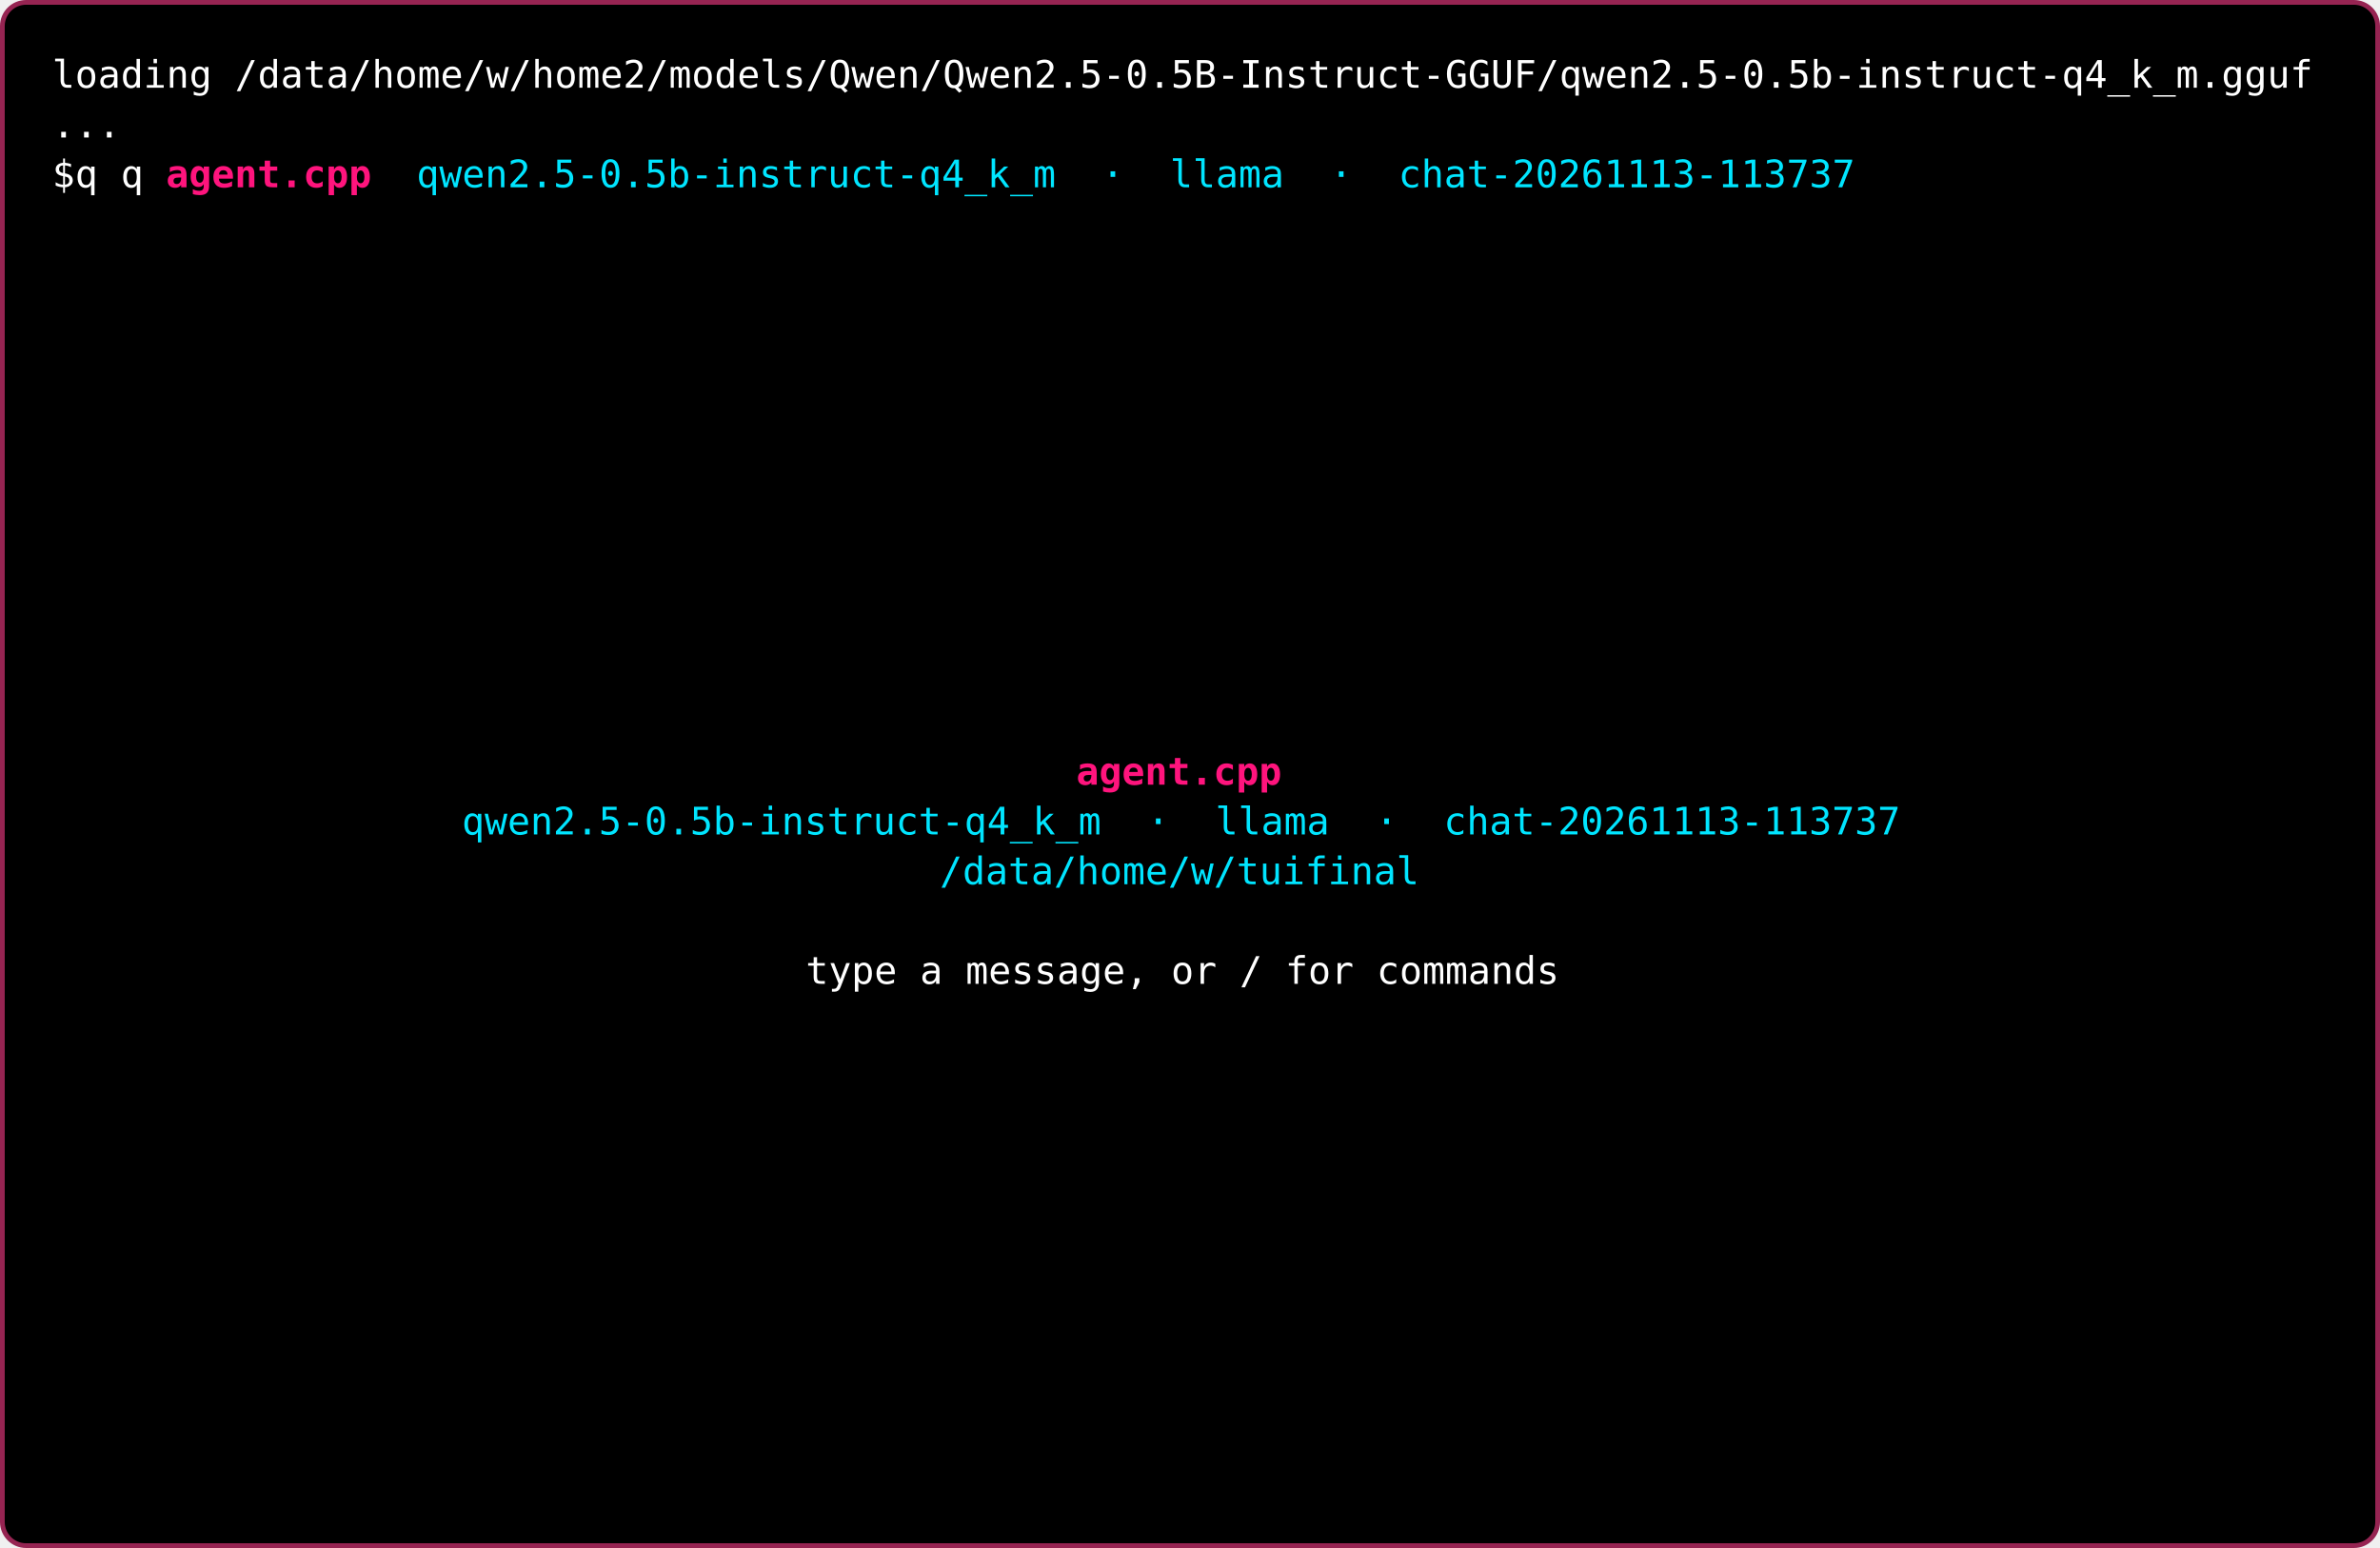
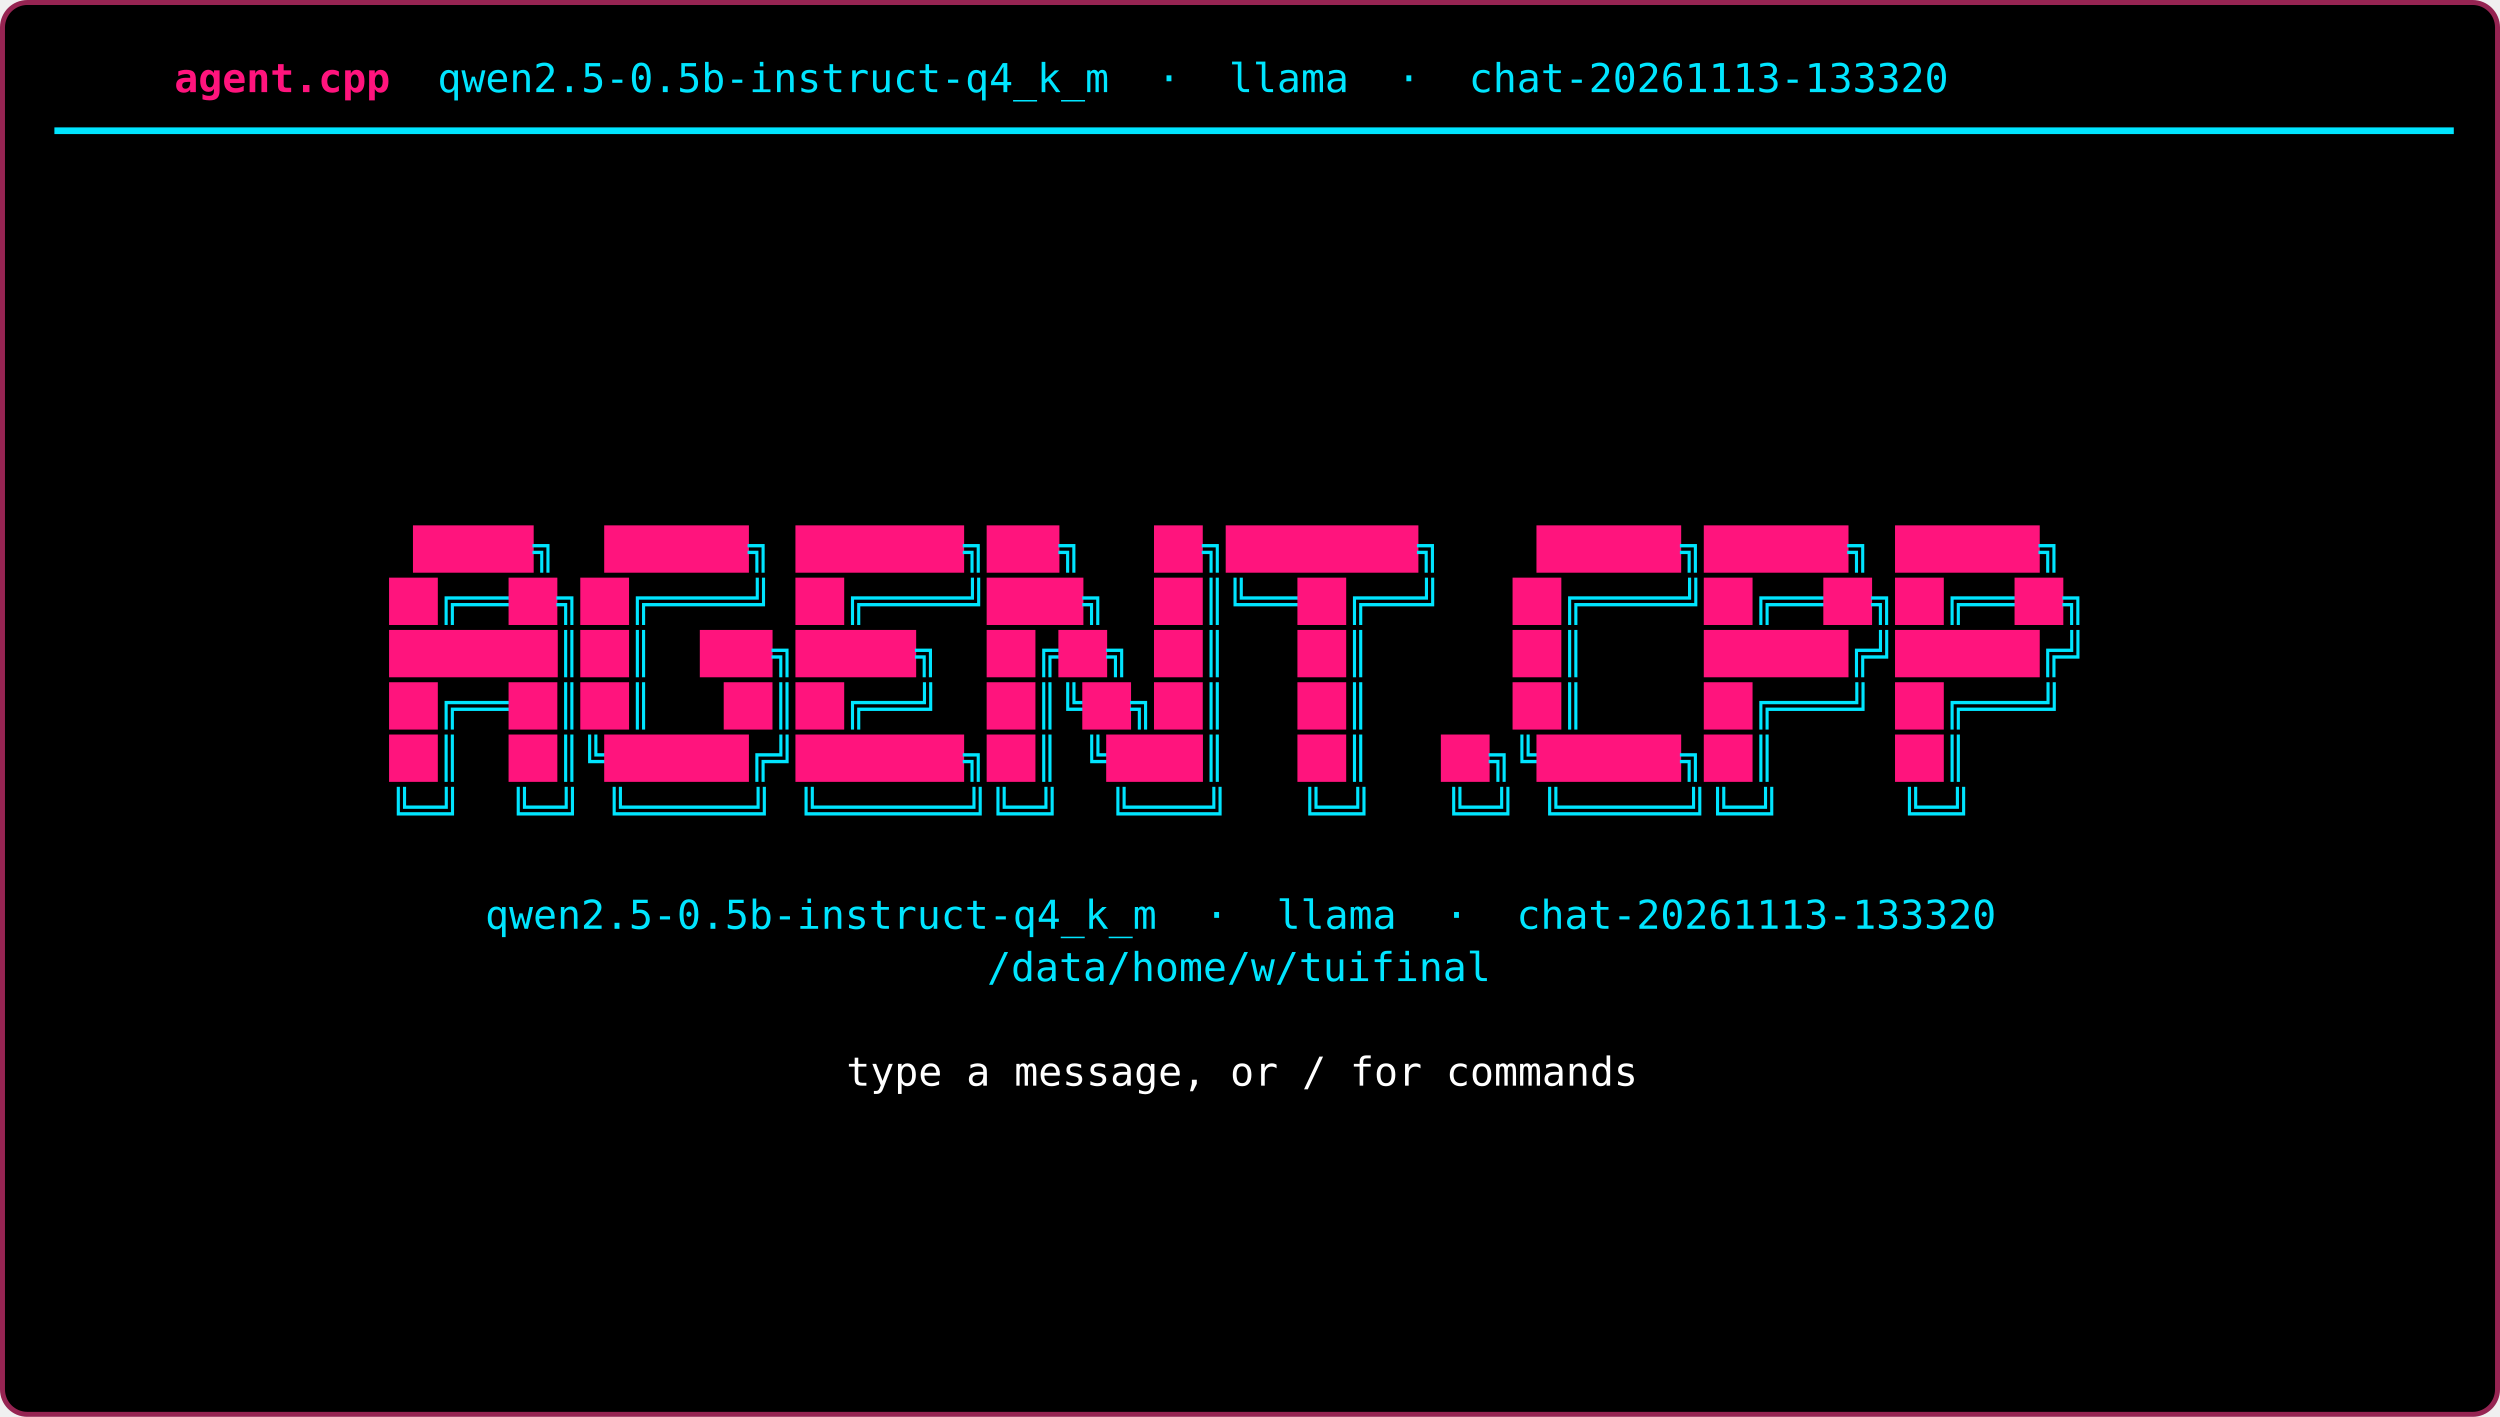
- <svg xmlns="http://www.w3.org/2000/svg" width="1004" height="653" viewBox="0 0 1004 653" role="img" aria-label="agent.cpp chat screen">
-   <rect x="1" y="1" width="1002" height="651" rx="10" fill="#000000" stroke="#962452" stroke-width="2" />
-   <text x="22.0" y="37.0" font-family="SFMono-Regular,Menlo,Consolas,'DejaVu Sans Mono',monospace" font-size="16" fill="#ffffff" xml:space="preserve" textLength="960.0" lengthAdjust="spacing">loading /data/home/w/home2/models/Qwen/Qwen2.5-0.5B-Instruct-GGUF/qwen2.5-0.5b-instruct-q4_k_m.gguf </text>
-   <text x="22.0" y="58.0" font-family="SFMono-Regular,Menlo,Consolas,'DejaVu Sans Mono',monospace" font-size="16" fill="#ffffff" xml:space="preserve" textLength="960.0" lengthAdjust="spacing">...                                                                                                 </text>
-   <text x="22.0" y="79.0" font-family="SFMono-Regular,Menlo,Consolas,'DejaVu Sans Mono',monospace" font-size="16" fill="#ffffff" xml:space="preserve" textLength="38.4" lengthAdjust="spacing">$q q</text>
-   <text x="60.4" y="79.0" font-family="SFMono-Regular,Menlo,Consolas,'DejaVu Sans Mono',monospace" font-size="16" fill="#ff147d" font-weight="bold" xml:space="preserve" textLength="96.0" lengthAdjust="spacing"> agent.cpp</text>
-   <text x="156.4" y="79.0" font-family="SFMono-Regular,Menlo,Consolas,'DejaVu Sans Mono',monospace" font-size="16" fill="#00e5ff" xml:space="preserve" textLength="624.0" lengthAdjust="spacing">  qwen2.5-0.5b-instruct-q4_k_m  ·  llama  ·  chat-20261113-113737</text>
-   <text x="454.0" y="331.0" font-family="SFMono-Regular,Menlo,Consolas,'DejaVu Sans Mono',monospace" font-size="16" fill="#ff147d" font-weight="bold" xml:space="preserve" textLength="86.4" lengthAdjust="spacing">agent.cpp</text>
-   <text x="194.8" y="352.0" font-family="SFMono-Regular,Menlo,Consolas,'DejaVu Sans Mono',monospace" font-size="16" fill="#00e5ff" xml:space="preserve" textLength="604.8" lengthAdjust="spacing">qwen2.5-0.5b-instruct-q4_k_m  ·  llama  ·  chat-20261113-113737</text>
-   <text x="396.4" y="373.0" font-family="SFMono-Regular,Menlo,Consolas,'DejaVu Sans Mono',monospace" font-size="16" fill="#00e5ff" xml:space="preserve" textLength="201.6" lengthAdjust="spacing">/data/home/w/tuifinal</text>
-   <text x="22.0" y="415.0" font-family="SFMono-Regular,Menlo,Consolas,'DejaVu Sans Mono',monospace" font-size="16" fill="#ffffff" xml:space="preserve" textLength="960.0" lengthAdjust="spacing">                                 type a message, or / for commands                                  </text>
+ <svg xmlns="http://www.w3.org/2000/svg" width="1004" height="569" viewBox="0 0 1004 569" role="img" aria-label="agent.cpp chat screen">
+   <rect x="1" y="1" width="1002" height="567" rx="10" fill="#000000" stroke="#962452" stroke-width="2" />
+   <text x="70.0" y="37.0" font-family="SFMono-Regular,Menlo,Consolas,'DejaVu Sans Mono',monospace" font-size="16" fill="#ff147d" font-weight="bold" xml:space="preserve" textLength="86.4" lengthAdjust="spacing">agent.cpp</text>
+   <text x="156.4" y="37.0" font-family="SFMono-Regular,Menlo,Consolas,'DejaVu Sans Mono',monospace" font-size="16" fill="#00e5ff" xml:space="preserve" textLength="624.0" lengthAdjust="spacing">  qwen2.5-0.5b-instruct-q4_k_m  ·  llama  ·  chat-20261113-133320</text>
+   <text x="22.0" y="58.0" font-family="SFMono-Regular,Menlo,Consolas,'DejaVu Sans Mono',monospace" font-size="16" fill="#00e5ff" xml:space="preserve" textLength="960.0" lengthAdjust="spacing">━━━━━━━━━━━━━━━━━━━━━━━━━━━━━━━━━━━━━━━━━━━━━━━━━━━━━━━━━━━━━━━━━━━━━━━━━━━━━━━━━━━━━━━━━━━━━━━━━━━━</text>
+   <text x="166.0" y="226.0" font-family="SFMono-Regular,Menlo,Consolas,'DejaVu Sans Mono',monospace" font-size="16" fill="#ff147d" xml:space="preserve" textLength="48.0" lengthAdjust="spacing">█████</text>
+   <text x="214.0" y="226.0" font-family="SFMono-Regular,Menlo,Consolas,'DejaVu Sans Mono',monospace" font-size="16" fill="#00e5ff" xml:space="preserve" textLength="28.8" lengthAdjust="spacing">╗  </text>
+   <text x="242.8" y="226.0" font-family="SFMono-Regular,Menlo,Consolas,'DejaVu Sans Mono',monospace" font-size="16" fill="#ff147d" xml:space="preserve" textLength="57.6" lengthAdjust="spacing">██████</text>
+   <text x="300.4" y="226.0" font-family="SFMono-Regular,Menlo,Consolas,'DejaVu Sans Mono',monospace" font-size="16" fill="#00e5ff" xml:space="preserve" textLength="19.2" lengthAdjust="spacing">╗ </text>
+   <text x="319.6" y="226.0" font-family="SFMono-Regular,Menlo,Consolas,'DejaVu Sans Mono',monospace" font-size="16" fill="#ff147d" xml:space="preserve" textLength="67.2" lengthAdjust="spacing">███████</text>
+   <text x="386.8" y="226.0" font-family="SFMono-Regular,Menlo,Consolas,'DejaVu Sans Mono',monospace" font-size="16" fill="#00e5ff" xml:space="preserve" textLength="9.6" lengthAdjust="spacing">╗</text>
+   <text x="396.4" y="226.0" font-family="SFMono-Regular,Menlo,Consolas,'DejaVu Sans Mono',monospace" font-size="16" fill="#ff147d" xml:space="preserve" textLength="28.8" lengthAdjust="spacing">███</text>
+   <text x="425.2" y="226.0" font-family="SFMono-Regular,Menlo,Consolas,'DejaVu Sans Mono',monospace" font-size="16" fill="#00e5ff" xml:space="preserve" textLength="38.4" lengthAdjust="spacing">╗   </text>
+   <text x="463.6" y="226.0" font-family="SFMono-Regular,Menlo,Consolas,'DejaVu Sans Mono',monospace" font-size="16" fill="#ff147d" xml:space="preserve" textLength="19.2" lengthAdjust="spacing">██</text>
+   <text x="482.8" y="226.0" font-family="SFMono-Regular,Menlo,Consolas,'DejaVu Sans Mono',monospace" font-size="16" fill="#00e5ff" xml:space="preserve" textLength="9.6" lengthAdjust="spacing">╗</text>
+   <text x="492.4" y="226.0" font-family="SFMono-Regular,Menlo,Consolas,'DejaVu Sans Mono',monospace" font-size="16" fill="#ff147d" xml:space="preserve" textLength="76.8" lengthAdjust="spacing">████████</text>
+   <text x="569.2" y="226.0" font-family="SFMono-Regular,Menlo,Consolas,'DejaVu Sans Mono',monospace" font-size="16" fill="#00e5ff" xml:space="preserve" textLength="48.0" lengthAdjust="spacing">╗    </text>
+   <text x="617.2" y="226.0" font-family="SFMono-Regular,Menlo,Consolas,'DejaVu Sans Mono',monospace" font-size="16" fill="#ff147d" xml:space="preserve" textLength="57.6" lengthAdjust="spacing">██████</text>
+   <text x="674.8" y="226.0" font-family="SFMono-Regular,Menlo,Consolas,'DejaVu Sans Mono',monospace" font-size="16" fill="#00e5ff" xml:space="preserve" textLength="9.6" lengthAdjust="spacing">╗</text>
+   <text x="684.4" y="226.0" font-family="SFMono-Regular,Menlo,Consolas,'DejaVu Sans Mono',monospace" font-size="16" fill="#ff147d" xml:space="preserve" textLength="57.6" lengthAdjust="spacing">██████</text>
+   <text x="742.0" y="226.0" font-family="SFMono-Regular,Menlo,Consolas,'DejaVu Sans Mono',monospace" font-size="16" fill="#00e5ff" xml:space="preserve" textLength="19.2" lengthAdjust="spacing">╗ </text>
+   <text x="761.2" y="226.0" font-family="SFMono-Regular,Menlo,Consolas,'DejaVu Sans Mono',monospace" font-size="16" fill="#ff147d" xml:space="preserve" textLength="57.6" lengthAdjust="spacing">██████</text>
+   <text x="818.8" y="226.0" font-family="SFMono-Regular,Menlo,Consolas,'DejaVu Sans Mono',monospace" font-size="16" fill="#00e5ff" xml:space="preserve" textLength="19.2" lengthAdjust="spacing">╗ </text>
+   <text x="156.4" y="247.0" font-family="SFMono-Regular,Menlo,Consolas,'DejaVu Sans Mono',monospace" font-size="16" fill="#ff147d" xml:space="preserve" textLength="19.2" lengthAdjust="spacing">██</text>
+   <text x="175.6" y="247.0" font-family="SFMono-Regular,Menlo,Consolas,'DejaVu Sans Mono',monospace" font-size="16" fill="#00e5ff" xml:space="preserve" textLength="28.8" lengthAdjust="spacing">╔══</text>
+   <text x="204.4" y="247.0" font-family="SFMono-Regular,Menlo,Consolas,'DejaVu Sans Mono',monospace" font-size="16" fill="#ff147d" xml:space="preserve" textLength="19.2" lengthAdjust="spacing">██</text>
+   <text x="223.6" y="247.0" font-family="SFMono-Regular,Menlo,Consolas,'DejaVu Sans Mono',monospace" font-size="16" fill="#00e5ff" xml:space="preserve" textLength="9.6" lengthAdjust="spacing">╗</text>
+   <text x="233.2" y="247.0" font-family="SFMono-Regular,Menlo,Consolas,'DejaVu Sans Mono',monospace" font-size="16" fill="#ff147d" xml:space="preserve" textLength="19.2" lengthAdjust="spacing">██</text>
+   <text x="252.4" y="247.0" font-family="SFMono-Regular,Menlo,Consolas,'DejaVu Sans Mono',monospace" font-size="16" fill="#00e5ff" xml:space="preserve" textLength="67.2" lengthAdjust="spacing">╔════╝ </text>
+   <text x="319.6" y="247.0" font-family="SFMono-Regular,Menlo,Consolas,'DejaVu Sans Mono',monospace" font-size="16" fill="#ff147d" xml:space="preserve" textLength="19.2" lengthAdjust="spacing">██</text>
+   <text x="338.8" y="247.0" font-family="SFMono-Regular,Menlo,Consolas,'DejaVu Sans Mono',monospace" font-size="16" fill="#00e5ff" xml:space="preserve" textLength="57.6" lengthAdjust="spacing">╔════╝</text>
+   <text x="396.4" y="247.0" font-family="SFMono-Regular,Menlo,Consolas,'DejaVu Sans Mono',monospace" font-size="16" fill="#ff147d" xml:space="preserve" textLength="38.4" lengthAdjust="spacing">████</text>
+   <text x="434.8" y="247.0" font-family="SFMono-Regular,Menlo,Consolas,'DejaVu Sans Mono',monospace" font-size="16" fill="#00e5ff" xml:space="preserve" textLength="28.8" lengthAdjust="spacing">╗  </text>
+   <text x="463.6" y="247.0" font-family="SFMono-Regular,Menlo,Consolas,'DejaVu Sans Mono',monospace" font-size="16" fill="#ff147d" xml:space="preserve" textLength="19.2" lengthAdjust="spacing">██</text>
+   <text x="482.8" y="247.0" font-family="SFMono-Regular,Menlo,Consolas,'DejaVu Sans Mono',monospace" font-size="16" fill="#00e5ff" xml:space="preserve" textLength="38.4" lengthAdjust="spacing">║╚══</text>
+   <text x="521.2" y="247.0" font-family="SFMono-Regular,Menlo,Consolas,'DejaVu Sans Mono',monospace" font-size="16" fill="#ff147d" xml:space="preserve" textLength="19.2" lengthAdjust="spacing">██</text>
+   <text x="540.4" y="247.0" font-family="SFMono-Regular,Menlo,Consolas,'DejaVu Sans Mono',monospace" font-size="16" fill="#00e5ff" xml:space="preserve" textLength="67.2" lengthAdjust="spacing">╔══╝   </text>
+   <text x="607.6" y="247.0" font-family="SFMono-Regular,Menlo,Consolas,'DejaVu Sans Mono',monospace" font-size="16" fill="#ff147d" xml:space="preserve" textLength="19.2" lengthAdjust="spacing">██</text>
+   <text x="626.8" y="247.0" font-family="SFMono-Regular,Menlo,Consolas,'DejaVu Sans Mono',monospace" font-size="16" fill="#00e5ff" xml:space="preserve" textLength="57.6" lengthAdjust="spacing">╔════╝</text>
+   <text x="684.4" y="247.0" font-family="SFMono-Regular,Menlo,Consolas,'DejaVu Sans Mono',monospace" font-size="16" fill="#ff147d" xml:space="preserve" textLength="19.2" lengthAdjust="spacing">██</text>
+   <text x="703.6" y="247.0" font-family="SFMono-Regular,Menlo,Consolas,'DejaVu Sans Mono',monospace" font-size="16" fill="#00e5ff" xml:space="preserve" textLength="28.8" lengthAdjust="spacing">╔══</text>
+   <text x="732.4" y="247.0" font-family="SFMono-Regular,Menlo,Consolas,'DejaVu Sans Mono',monospace" font-size="16" fill="#ff147d" xml:space="preserve" textLength="19.2" lengthAdjust="spacing">██</text>
+   <text x="751.6" y="247.0" font-family="SFMono-Regular,Menlo,Consolas,'DejaVu Sans Mono',monospace" font-size="16" fill="#00e5ff" xml:space="preserve" textLength="9.6" lengthAdjust="spacing">╗</text>
+   <text x="761.2" y="247.0" font-family="SFMono-Regular,Menlo,Consolas,'DejaVu Sans Mono',monospace" font-size="16" fill="#ff147d" xml:space="preserve" textLength="19.2" lengthAdjust="spacing">██</text>
+   <text x="780.4" y="247.0" font-family="SFMono-Regular,Menlo,Consolas,'DejaVu Sans Mono',monospace" font-size="16" fill="#00e5ff" xml:space="preserve" textLength="28.8" lengthAdjust="spacing">╔══</text>
+   <text x="809.2" y="247.0" font-family="SFMono-Regular,Menlo,Consolas,'DejaVu Sans Mono',monospace" font-size="16" fill="#ff147d" xml:space="preserve" textLength="19.2" lengthAdjust="spacing">██</text>
+   <text x="828.4" y="247.0" font-family="SFMono-Regular,Menlo,Consolas,'DejaVu Sans Mono',monospace" font-size="16" fill="#00e5ff" xml:space="preserve" textLength="9.6" lengthAdjust="spacing">╗</text>
+   <text x="156.4" y="268.0" font-family="SFMono-Regular,Menlo,Consolas,'DejaVu Sans Mono',monospace" font-size="16" fill="#ff147d" xml:space="preserve" textLength="67.2" lengthAdjust="spacing">███████</text>
+   <text x="223.6" y="268.0" font-family="SFMono-Regular,Menlo,Consolas,'DejaVu Sans Mono',monospace" font-size="16" fill="#00e5ff" xml:space="preserve" textLength="9.6" lengthAdjust="spacing">║</text>
+   <text x="233.2" y="268.0" font-family="SFMono-Regular,Menlo,Consolas,'DejaVu Sans Mono',monospace" font-size="16" fill="#ff147d" xml:space="preserve" textLength="19.2" lengthAdjust="spacing">██</text>
+   <text x="252.4" y="268.0" font-family="SFMono-Regular,Menlo,Consolas,'DejaVu Sans Mono',monospace" font-size="16" fill="#00e5ff" xml:space="preserve" textLength="28.8" lengthAdjust="spacing">║  </text>
+   <text x="281.2" y="268.0" font-family="SFMono-Regular,Menlo,Consolas,'DejaVu Sans Mono',monospace" font-size="16" fill="#ff147d" xml:space="preserve" textLength="28.8" lengthAdjust="spacing">███</text>
+   <text x="310.0" y="268.0" font-family="SFMono-Regular,Menlo,Consolas,'DejaVu Sans Mono',monospace" font-size="16" fill="#00e5ff" xml:space="preserve" textLength="9.6" lengthAdjust="spacing">╗</text>
+   <text x="319.6" y="268.0" font-family="SFMono-Regular,Menlo,Consolas,'DejaVu Sans Mono',monospace" font-size="16" fill="#ff147d" xml:space="preserve" textLength="48.0" lengthAdjust="spacing">█████</text>
+   <text x="367.6" y="268.0" font-family="SFMono-Regular,Menlo,Consolas,'DejaVu Sans Mono',monospace" font-size="16" fill="#00e5ff" xml:space="preserve" textLength="28.8" lengthAdjust="spacing">╗  </text>
+   <text x="396.4" y="268.0" font-family="SFMono-Regular,Menlo,Consolas,'DejaVu Sans Mono',monospace" font-size="16" fill="#ff147d" xml:space="preserve" textLength="19.2" lengthAdjust="spacing">██</text>
+   <text x="415.6" y="268.0" font-family="SFMono-Regular,Menlo,Consolas,'DejaVu Sans Mono',monospace" font-size="16" fill="#00e5ff" xml:space="preserve" textLength="9.6" lengthAdjust="spacing">╔</text>
+   <text x="425.2" y="268.0" font-family="SFMono-Regular,Menlo,Consolas,'DejaVu Sans Mono',monospace" font-size="16" fill="#ff147d" xml:space="preserve" textLength="19.2" lengthAdjust="spacing">██</text>
+   <text x="444.4" y="268.0" font-family="SFMono-Regular,Menlo,Consolas,'DejaVu Sans Mono',monospace" font-size="16" fill="#00e5ff" xml:space="preserve" textLength="19.2" lengthAdjust="spacing">╗ </text>
+   <text x="463.6" y="268.0" font-family="SFMono-Regular,Menlo,Consolas,'DejaVu Sans Mono',monospace" font-size="16" fill="#ff147d" xml:space="preserve" textLength="19.2" lengthAdjust="spacing">██</text>
+   <text x="482.8" y="268.0" font-family="SFMono-Regular,Menlo,Consolas,'DejaVu Sans Mono',monospace" font-size="16" fill="#00e5ff" xml:space="preserve" textLength="38.4" lengthAdjust="spacing">║   </text>
+   <text x="521.2" y="268.0" font-family="SFMono-Regular,Menlo,Consolas,'DejaVu Sans Mono',monospace" font-size="16" fill="#ff147d" xml:space="preserve" textLength="19.2" lengthAdjust="spacing">██</text>
+   <text x="540.4" y="268.0" font-family="SFMono-Regular,Menlo,Consolas,'DejaVu Sans Mono',monospace" font-size="16" fill="#00e5ff" xml:space="preserve" textLength="67.2" lengthAdjust="spacing">║      </text>
+   <text x="607.6" y="268.0" font-family="SFMono-Regular,Menlo,Consolas,'DejaVu Sans Mono',monospace" font-size="16" fill="#ff147d" xml:space="preserve" textLength="19.2" lengthAdjust="spacing">██</text>
+   <text x="626.8" y="268.0" font-family="SFMono-Regular,Menlo,Consolas,'DejaVu Sans Mono',monospace" font-size="16" fill="#00e5ff" xml:space="preserve" textLength="57.6" lengthAdjust="spacing">║     </text>
+   <text x="684.4" y="268.0" font-family="SFMono-Regular,Menlo,Consolas,'DejaVu Sans Mono',monospace" font-size="16" fill="#ff147d" xml:space="preserve" textLength="57.6" lengthAdjust="spacing">██████</text>
+   <text x="742.0" y="268.0" font-family="SFMono-Regular,Menlo,Consolas,'DejaVu Sans Mono',monospace" font-size="16" fill="#00e5ff" xml:space="preserve" textLength="19.2" lengthAdjust="spacing">╔╝</text>
+   <text x="761.2" y="268.0" font-family="SFMono-Regular,Menlo,Consolas,'DejaVu Sans Mono',monospace" font-size="16" fill="#ff147d" xml:space="preserve" textLength="57.6" lengthAdjust="spacing">██████</text>
+   <text x="818.8" y="268.0" font-family="SFMono-Regular,Menlo,Consolas,'DejaVu Sans Mono',monospace" font-size="16" fill="#00e5ff" xml:space="preserve" textLength="19.2" lengthAdjust="spacing">╔╝</text>
+   <text x="156.4" y="289.0" font-family="SFMono-Regular,Menlo,Consolas,'DejaVu Sans Mono',monospace" font-size="16" fill="#ff147d" xml:space="preserve" textLength="19.2" lengthAdjust="spacing">██</text>
+   <text x="175.6" y="289.0" font-family="SFMono-Regular,Menlo,Consolas,'DejaVu Sans Mono',monospace" font-size="16" fill="#00e5ff" xml:space="preserve" textLength="28.8" lengthAdjust="spacing">╔══</text>
+   <text x="204.4" y="289.0" font-family="SFMono-Regular,Menlo,Consolas,'DejaVu Sans Mono',monospace" font-size="16" fill="#ff147d" xml:space="preserve" textLength="19.2" lengthAdjust="spacing">██</text>
+   <text x="223.6" y="289.0" font-family="SFMono-Regular,Menlo,Consolas,'DejaVu Sans Mono',monospace" font-size="16" fill="#00e5ff" xml:space="preserve" textLength="9.6" lengthAdjust="spacing">║</text>
+   <text x="233.2" y="289.0" font-family="SFMono-Regular,Menlo,Consolas,'DejaVu Sans Mono',monospace" font-size="16" fill="#ff147d" xml:space="preserve" textLength="19.2" lengthAdjust="spacing">██</text>
+   <text x="252.4" y="289.0" font-family="SFMono-Regular,Menlo,Consolas,'DejaVu Sans Mono',monospace" font-size="16" fill="#00e5ff" xml:space="preserve" textLength="38.4" lengthAdjust="spacing">║   </text>
+   <text x="290.8" y="289.0" font-family="SFMono-Regular,Menlo,Consolas,'DejaVu Sans Mono',monospace" font-size="16" fill="#ff147d" xml:space="preserve" textLength="19.2" lengthAdjust="spacing">██</text>
+   <text x="310.0" y="289.0" font-family="SFMono-Regular,Menlo,Consolas,'DejaVu Sans Mono',monospace" font-size="16" fill="#00e5ff" xml:space="preserve" textLength="9.6" lengthAdjust="spacing">║</text>
+   <text x="319.6" y="289.0" font-family="SFMono-Regular,Menlo,Consolas,'DejaVu Sans Mono',monospace" font-size="16" fill="#ff147d" xml:space="preserve" textLength="19.2" lengthAdjust="spacing">██</text>
+   <text x="338.8" y="289.0" font-family="SFMono-Regular,Menlo,Consolas,'DejaVu Sans Mono',monospace" font-size="16" fill="#00e5ff" xml:space="preserve" textLength="57.6" lengthAdjust="spacing">╔══╝  </text>
+   <text x="396.4" y="289.0" font-family="SFMono-Regular,Menlo,Consolas,'DejaVu Sans Mono',monospace" font-size="16" fill="#ff147d" xml:space="preserve" textLength="19.2" lengthAdjust="spacing">██</text>
+   <text x="415.6" y="289.0" font-family="SFMono-Regular,Menlo,Consolas,'DejaVu Sans Mono',monospace" font-size="16" fill="#00e5ff" xml:space="preserve" textLength="19.2" lengthAdjust="spacing">║╚</text>
+   <text x="434.8" y="289.0" font-family="SFMono-Regular,Menlo,Consolas,'DejaVu Sans Mono',monospace" font-size="16" fill="#ff147d" xml:space="preserve" textLength="19.2" lengthAdjust="spacing">██</text>
+   <text x="454.0" y="289.0" font-family="SFMono-Regular,Menlo,Consolas,'DejaVu Sans Mono',monospace" font-size="16" fill="#00e5ff" xml:space="preserve" textLength="9.6" lengthAdjust="spacing">╗</text>
+   <text x="463.6" y="289.0" font-family="SFMono-Regular,Menlo,Consolas,'DejaVu Sans Mono',monospace" font-size="16" fill="#ff147d" xml:space="preserve" textLength="19.2" lengthAdjust="spacing">██</text>
+   <text x="482.8" y="289.0" font-family="SFMono-Regular,Menlo,Consolas,'DejaVu Sans Mono',monospace" font-size="16" fill="#00e5ff" xml:space="preserve" textLength="38.4" lengthAdjust="spacing">║   </text>
+   <text x="521.2" y="289.0" font-family="SFMono-Regular,Menlo,Consolas,'DejaVu Sans Mono',monospace" font-size="16" fill="#ff147d" xml:space="preserve" textLength="19.2" lengthAdjust="spacing">██</text>
+   <text x="540.4" y="289.0" font-family="SFMono-Regular,Menlo,Consolas,'DejaVu Sans Mono',monospace" font-size="16" fill="#00e5ff" xml:space="preserve" textLength="67.2" lengthAdjust="spacing">║      </text>
+   <text x="607.6" y="289.0" font-family="SFMono-Regular,Menlo,Consolas,'DejaVu Sans Mono',monospace" font-size="16" fill="#ff147d" xml:space="preserve" textLength="19.2" lengthAdjust="spacing">██</text>
+   <text x="626.8" y="289.0" font-family="SFMono-Regular,Menlo,Consolas,'DejaVu Sans Mono',monospace" font-size="16" fill="#00e5ff" xml:space="preserve" textLength="57.6" lengthAdjust="spacing">║     </text>
+   <text x="684.4" y="289.0" font-family="SFMono-Regular,Menlo,Consolas,'DejaVu Sans Mono',monospace" font-size="16" fill="#ff147d" xml:space="preserve" textLength="19.2" lengthAdjust="spacing">██</text>
+   <text x="703.6" y="289.0" font-family="SFMono-Regular,Menlo,Consolas,'DejaVu Sans Mono',monospace" font-size="16" fill="#00e5ff" xml:space="preserve" textLength="57.6" lengthAdjust="spacing">╔═══╝ </text>
+   <text x="761.2" y="289.0" font-family="SFMono-Regular,Menlo,Consolas,'DejaVu Sans Mono',monospace" font-size="16" fill="#ff147d" xml:space="preserve" textLength="19.2" lengthAdjust="spacing">██</text>
+   <text x="780.4" y="289.0" font-family="SFMono-Regular,Menlo,Consolas,'DejaVu Sans Mono',monospace" font-size="16" fill="#00e5ff" xml:space="preserve" textLength="57.6" lengthAdjust="spacing">╔═══╝ </text>
+   <text x="156.4" y="310.0" font-family="SFMono-Regular,Menlo,Consolas,'DejaVu Sans Mono',monospace" font-size="16" fill="#ff147d" xml:space="preserve" textLength="19.2" lengthAdjust="spacing">██</text>
+   <text x="175.6" y="310.0" font-family="SFMono-Regular,Menlo,Consolas,'DejaVu Sans Mono',monospace" font-size="16" fill="#00e5ff" xml:space="preserve" textLength="28.8" lengthAdjust="spacing">║  </text>
+   <text x="204.4" y="310.0" font-family="SFMono-Regular,Menlo,Consolas,'DejaVu Sans Mono',monospace" font-size="16" fill="#ff147d" xml:space="preserve" textLength="19.2" lengthAdjust="spacing">██</text>
+   <text x="223.6" y="310.0" font-family="SFMono-Regular,Menlo,Consolas,'DejaVu Sans Mono',monospace" font-size="16" fill="#00e5ff" xml:space="preserve" textLength="19.2" lengthAdjust="spacing">║╚</text>
+   <text x="242.8" y="310.0" font-family="SFMono-Regular,Menlo,Consolas,'DejaVu Sans Mono',monospace" font-size="16" fill="#ff147d" xml:space="preserve" textLength="57.6" lengthAdjust="spacing">██████</text>
+   <text x="300.4" y="310.0" font-family="SFMono-Regular,Menlo,Consolas,'DejaVu Sans Mono',monospace" font-size="16" fill="#00e5ff" xml:space="preserve" textLength="19.2" lengthAdjust="spacing">╔╝</text>
+   <text x="319.6" y="310.0" font-family="SFMono-Regular,Menlo,Consolas,'DejaVu Sans Mono',monospace" font-size="16" fill="#ff147d" xml:space="preserve" textLength="67.2" lengthAdjust="spacing">███████</text>
+   <text x="386.8" y="310.0" font-family="SFMono-Regular,Menlo,Consolas,'DejaVu Sans Mono',monospace" font-size="16" fill="#00e5ff" xml:space="preserve" textLength="9.6" lengthAdjust="spacing">╗</text>
+   <text x="396.4" y="310.0" font-family="SFMono-Regular,Menlo,Consolas,'DejaVu Sans Mono',monospace" font-size="16" fill="#ff147d" xml:space="preserve" textLength="19.2" lengthAdjust="spacing">██</text>
+   <text x="415.6" y="310.0" font-family="SFMono-Regular,Menlo,Consolas,'DejaVu Sans Mono',monospace" font-size="16" fill="#00e5ff" xml:space="preserve" textLength="28.8" lengthAdjust="spacing">║ ╚</text>
+   <text x="444.4" y="310.0" font-family="SFMono-Regular,Menlo,Consolas,'DejaVu Sans Mono',monospace" font-size="16" fill="#ff147d" xml:space="preserve" textLength="38.4" lengthAdjust="spacing">████</text>
+   <text x="482.8" y="310.0" font-family="SFMono-Regular,Menlo,Consolas,'DejaVu Sans Mono',monospace" font-size="16" fill="#00e5ff" xml:space="preserve" textLength="38.4" lengthAdjust="spacing">║   </text>
+   <text x="521.2" y="310.0" font-family="SFMono-Regular,Menlo,Consolas,'DejaVu Sans Mono',monospace" font-size="16" fill="#ff147d" xml:space="preserve" textLength="19.2" lengthAdjust="spacing">██</text>
+   <text x="540.4" y="310.0" font-family="SFMono-Regular,Menlo,Consolas,'DejaVu Sans Mono',monospace" font-size="16" fill="#00e5ff" xml:space="preserve" textLength="38.4" lengthAdjust="spacing">║   </text>
+   <text x="578.8" y="310.0" font-family="SFMono-Regular,Menlo,Consolas,'DejaVu Sans Mono',monospace" font-size="16" fill="#ff147d" xml:space="preserve" textLength="19.2" lengthAdjust="spacing">██</text>
+   <text x="598.0" y="310.0" font-family="SFMono-Regular,Menlo,Consolas,'DejaVu Sans Mono',monospace" font-size="16" fill="#00e5ff" xml:space="preserve" textLength="19.2" lengthAdjust="spacing">╗╚</text>
+   <text x="617.2" y="310.0" font-family="SFMono-Regular,Menlo,Consolas,'DejaVu Sans Mono',monospace" font-size="16" fill="#ff147d" xml:space="preserve" textLength="57.6" lengthAdjust="spacing">██████</text>
+   <text x="674.8" y="310.0" font-family="SFMono-Regular,Menlo,Consolas,'DejaVu Sans Mono',monospace" font-size="16" fill="#00e5ff" xml:space="preserve" textLength="9.6" lengthAdjust="spacing">╗</text>
+   <text x="684.4" y="310.0" font-family="SFMono-Regular,Menlo,Consolas,'DejaVu Sans Mono',monospace" font-size="16" fill="#ff147d" xml:space="preserve" textLength="19.2" lengthAdjust="spacing">██</text>
+   <text x="703.6" y="310.0" font-family="SFMono-Regular,Menlo,Consolas,'DejaVu Sans Mono',monospace" font-size="16" fill="#00e5ff" xml:space="preserve" textLength="57.6" lengthAdjust="spacing">║     </text>
+   <text x="761.2" y="310.0" font-family="SFMono-Regular,Menlo,Consolas,'DejaVu Sans Mono',monospace" font-size="16" fill="#ff147d" xml:space="preserve" textLength="19.2" lengthAdjust="spacing">██</text>
+   <text x="780.4" y="310.0" font-family="SFMono-Regular,Menlo,Consolas,'DejaVu Sans Mono',monospace" font-size="16" fill="#00e5ff" xml:space="preserve" textLength="57.6" lengthAdjust="spacing">║     </text>
+   <text x="156.4" y="331.0" font-family="SFMono-Regular,Menlo,Consolas,'DejaVu Sans Mono',monospace" font-size="16" fill="#00e5ff" xml:space="preserve" textLength="681.6" lengthAdjust="spacing">╚═╝  ╚═╝ ╚═════╝ ╚══════╝╚═╝  ╚═══╝   ╚═╝   ╚═╝ ╚═════╝╚═╝     ╚═╝     </text>
+   <text x="194.8" y="373.0" font-family="SFMono-Regular,Menlo,Consolas,'DejaVu Sans Mono',monospace" font-size="16" fill="#00e5ff" xml:space="preserve" textLength="604.8" lengthAdjust="spacing">qwen2.5-0.5b-instruct-q4_k_m  ·  llama  ·  chat-20261113-133320</text>
+   <text x="396.4" y="394.0" font-family="SFMono-Regular,Menlo,Consolas,'DejaVu Sans Mono',monospace" font-size="16" fill="#00e5ff" xml:space="preserve" textLength="201.6" lengthAdjust="spacing">/data/home/w/tuifinal</text>
+   <text x="22.0" y="436.0" font-family="SFMono-Regular,Menlo,Consolas,'DejaVu Sans Mono',monospace" font-size="16" fill="#ffffff" xml:space="preserve" textLength="960.0" lengthAdjust="spacing">                                 type a message, or / for commands                                  </text>
</svg>
